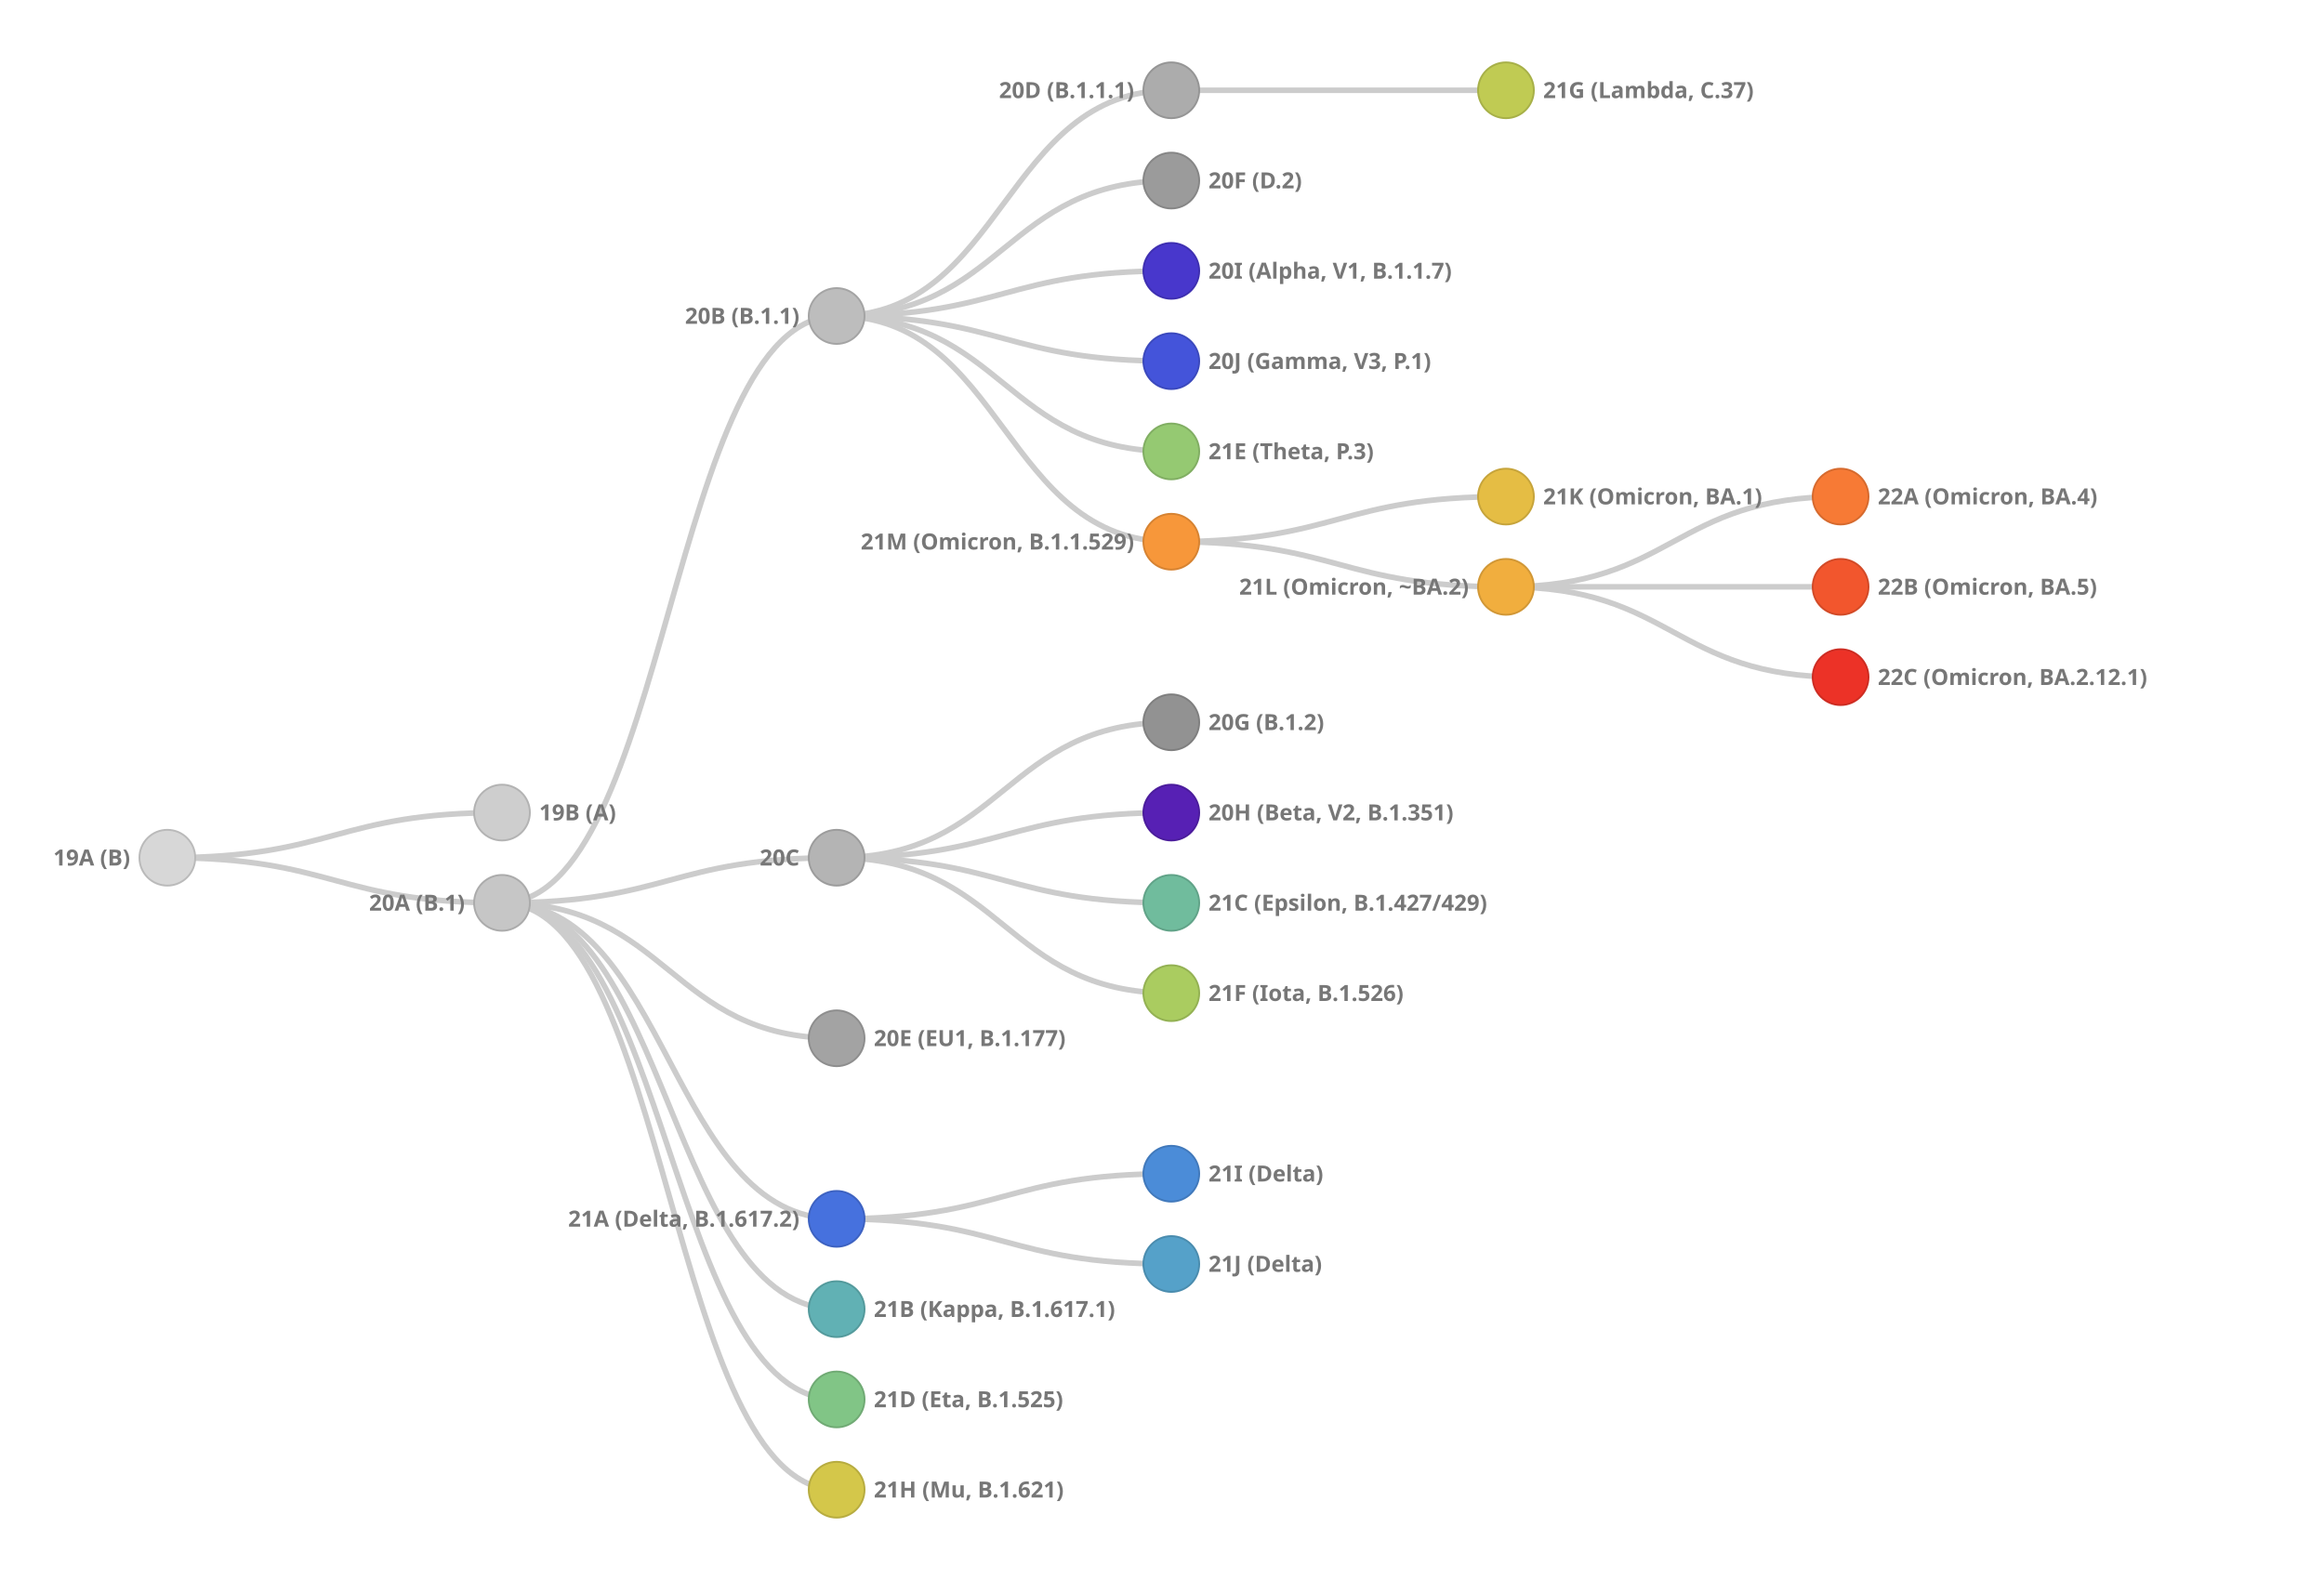
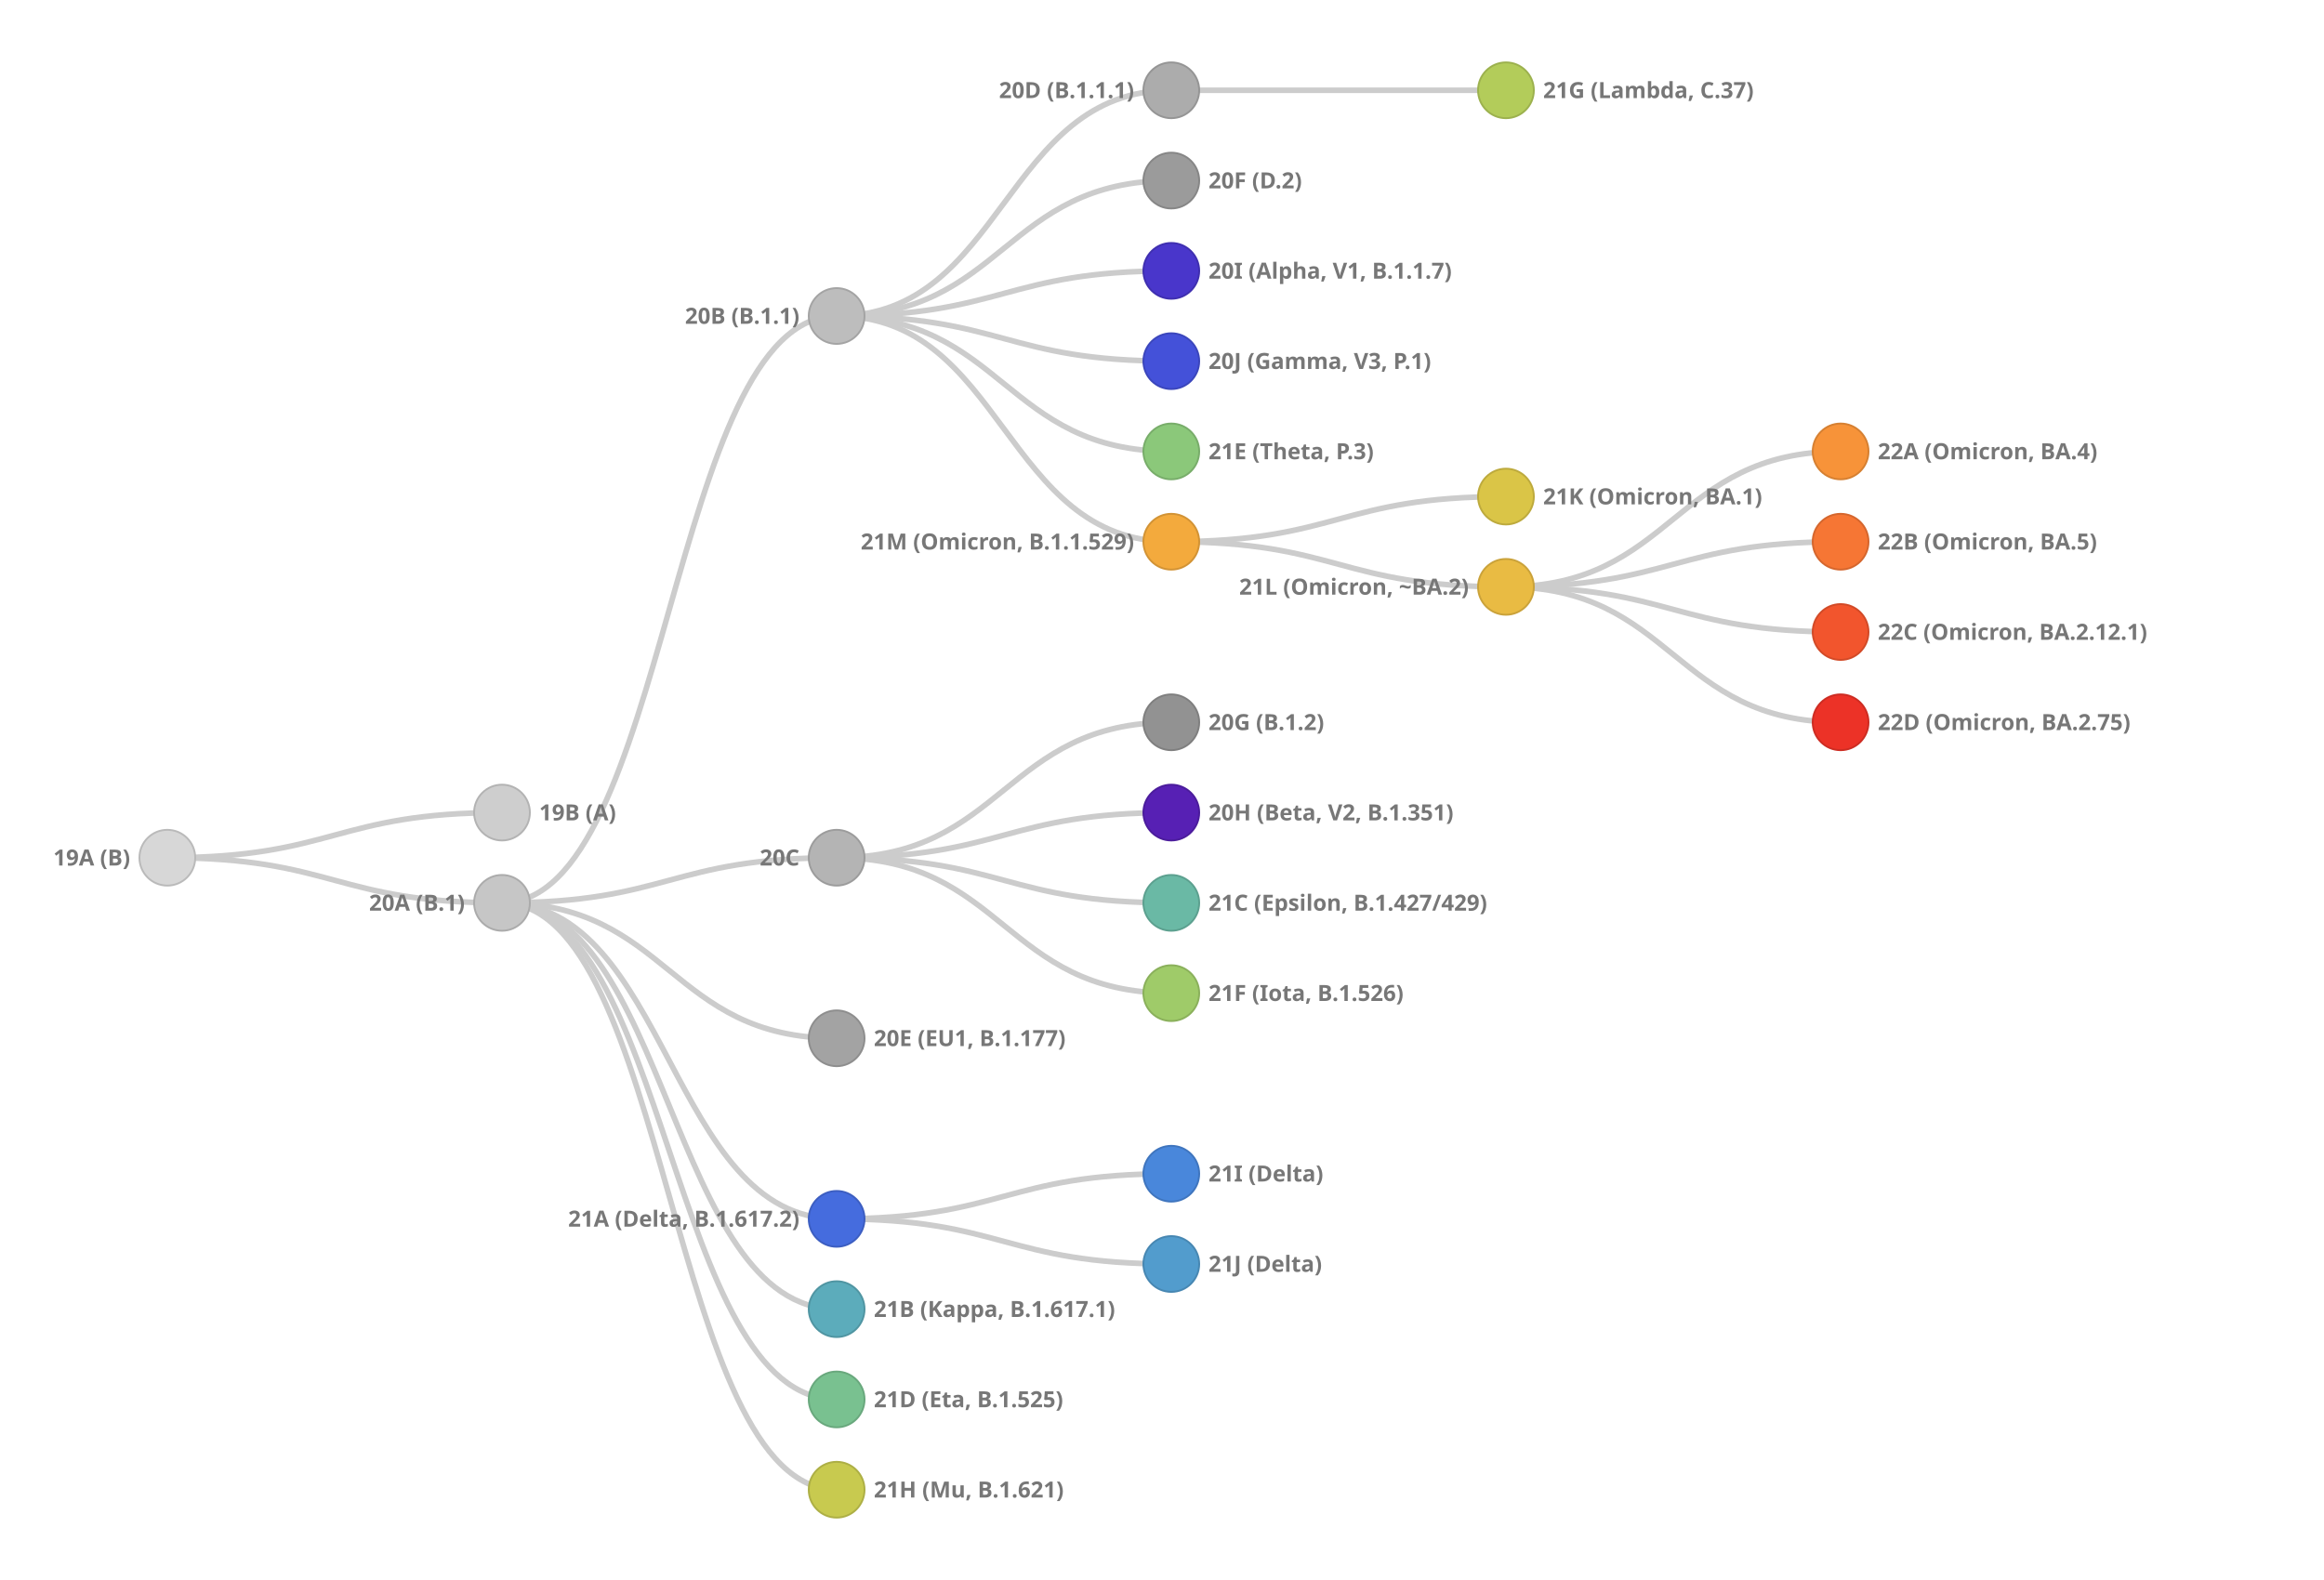
<svg xmlns="http://www.w3.org/2000/svg" class="d3-component" style="font-family:sans-serif;font-size:1.25rem" viewBox="0 0 1250 850">
  <g transform="translate(90,0)">
    <path fill="none" stroke="#ccc" stroke-width="3px" d="M 180 437.143               C 90 437.143,                 90 461.429,                 0 461.429" />
    <path fill="none" stroke="#ccc" stroke-width="3px" d="M 180 485.714               C 90 485.714,                 90 461.429,                 0 461.429" />
    <path fill="none" stroke="#ccc" stroke-width="3px" d="M 360 170               C 270 170,                 270 485.714,                 180 485.714" />
    <path fill="none" stroke="#ccc" stroke-width="3px" d="M 360 461.429               C 270 461.429,                 270 485.714,                 180 485.714" />
    <path fill="none" stroke="#ccc" stroke-width="3px" d="M 360 558.571               C 270 558.571,                 270 485.714,                 180 485.714" />
    <path fill="none" stroke="#ccc" stroke-width="3px" d="M 360 655.714               C 270 655.714,                 270 485.714,                 180 485.714" />
    <path fill="none" stroke="#ccc" stroke-width="3px" d="M 360 704.286               C 270 704.286,                 270 485.714,                 180 485.714" />
    <path fill="none" stroke="#ccc" stroke-width="3px" d="M 360 752.857               C 270 752.857,                 270 485.714,                 180 485.714" />
    <path fill="none" stroke="#ccc" stroke-width="3px" d="M 360 801.429               C 270 801.429,                 270 485.714,                 180 485.714" />
    <path fill="none" stroke="#ccc" stroke-width="3px" d="M 540 48.571               C 450 48.571,                 450 170,                 360 170" />
    <path fill="none" stroke="#ccc" stroke-width="3px" d="M 540 97.143               C 450 97.143,                 450 170,                 360 170" />
    <path fill="none" stroke="#ccc" stroke-width="3px" d="M 540 145.714               C 450 145.714,                 450 170,                 360 170" />
    <path fill="none" stroke="#ccc" stroke-width="3px" d="M 540 194.286               C 450 194.286,                 450 170,                 360 170" />
    <path fill="none" stroke="#ccc" stroke-width="3px" d="M 540 242.857               C 450 242.857,                 450 170,                 360 170" />
    <path fill="none" stroke="#ccc" stroke-width="3px" d="M 540 291.429               C 450 291.429,                 450 170,                 360 170" />
    <path fill="none" stroke="#ccc" stroke-width="3px" d="M 540 388.571               C 450 388.571,                 450 461.429,                 360 461.429" />
    <path fill="none" stroke="#ccc" stroke-width="3px" d="M 540 437.143               C 450 437.143,                 450 461.429,                 360 461.429" />
    <path fill="none" stroke="#ccc" stroke-width="3px" d="M 540 485.714               C 450 485.714,                 450 461.429,                 360 461.429" />
    <path fill="none" stroke="#ccc" stroke-width="3px" d="M 540 534.286               C 450 534.286,                 450 461.429,                 360 461.429" />
    <path fill="none" stroke="#ccc" stroke-width="3px" d="M 540 631.429               C 450 631.429,                 450 655.714,                 360 655.714" />
    <path fill="none" stroke="#ccc" stroke-width="3px" d="M 540 680               C 450 680,                 450 655.714,                 360 655.714" />
    <path fill="none" stroke="#ccc" stroke-width="3px" d="M 720 48.571               C 630 48.571,                 630 48.571,                 540 48.571" />
    <path fill="none" stroke="#ccc" stroke-width="3px" d="M 720 267.143               C 630 267.143,                 630 291.429,                 540 291.429" />
    <path fill="none" stroke="#ccc" stroke-width="3px" d="M 720 315.714               C 630 315.714,                 630 291.429,                 540 291.429" />
-     <path fill="none" stroke="#ccc" stroke-width="3px" d="M 900 267.143               C 810 267.143,                 810 315.714,                 720 315.714" />
-     <path fill="none" stroke="#ccc" stroke-width="3px" d="M 900 315.714               C 810 315.714,                 810 315.714,                 720 315.714" />
-     <path fill="none" stroke="#ccc" stroke-width="3px" d="M 900 364.286               C 810 364.286,                 810 315.714,                 720 315.714" />
+     <path fill="none" stroke="#ccc" stroke-width="3px" d="M 900 242.857               C 810 242.857,                 810 315.714,                 720 315.714" />
+     <path fill="none" stroke="#ccc" stroke-width="3px" d="M 900 291.429               C 810 291.429,                 810 315.714,                 720 315.714" />
+     <path fill="none" stroke="#ccc" stroke-width="3px" d="M 900 340               C 810 340,                 810 315.714,                 720 315.714" />
+     <path fill="none" stroke="#ccc" stroke-width="3px" d="M 900 388.571               C 810 388.571,                 810 315.714,                 720 315.714" />
    <g class="node" transform="translate(0,461.4286)">
      <circle class="node" r="15" style="fill: rgb(215, 215, 215); stroke: rgb(186, 186, 186);" />
      <text dy=".35em" x="-20" text-anchor="end" fill="#777" font-weight="700">19A (B)</text>
    </g>
    <g class="node" transform="translate(180,437.1429)">
      <circle class="node" r="15" style="fill: rgb(206, 206, 206); stroke: rgb(179, 179, 179);" />
      <text dy=".35em" x="20" text-anchor="start" fill="#777" font-weight="700">19B (A)</text>
    </g>
    <g class="node" transform="translate(180,485.7143)">
      <circle class="node" r="15" style="fill: rgb(198, 198, 198); stroke: rgb(171, 171, 171);" />
      <text dy=".35em" x="-20" text-anchor="end" fill="#777" font-weight="700">20A (B.1)</text>
    </g>
    <g class="node" transform="translate(360,170)">
      <circle class="node" r="15" style="fill: rgb(189, 189, 189); stroke: rgb(164, 164, 164);" />
      <text dy=".35em" x="-20" text-anchor="end" fill="#777" font-weight="700">20B (B.1.1)</text>
    </g>
    <g class="node" transform="translate(360,461.4286)">
      <circle class="node" r="15" style="fill: rgb(180, 180, 180); stroke: rgb(156, 156, 156);" />
      <text dy=".35em" x="-20" text-anchor="end" fill="#777" font-weight="700">20C</text>
    </g>
    <g class="node" transform="translate(360,558.5714)">
      <circle class="node" r="15" style="fill: rgb(163, 163, 163); stroke: rgb(142, 142, 142);" />
      <text dy=".35em" x="20" text-anchor="start" fill="#777" font-weight="700">20E (EU1, B.1.177)</text>
    </g>
    <g class="node" transform="translate(360,655.7143)">
-       <circle class="node" r="15" style="fill: rgb(70, 113, 222); stroke: rgb(61, 98, 193);" />
+       <circle class="node" r="15" style="fill: rgb(69, 108, 222); stroke: rgb(60, 94, 193);" />
      <text dy=".35em" x="-20" text-anchor="end" fill="#777" font-weight="700">21A (Delta, B.1.617.2)</text>
    </g>
    <g class="node" transform="translate(360,704.2857)">
-       <circle class="node" r="15" style="fill: rgb(97, 177, 180); stroke: rgb(84, 154, 156);" />
+       <circle class="node" r="15" style="fill: rgb(92, 172, 187); stroke: rgb(80, 149, 162);" />
      <text dy=".35em" x="20" text-anchor="start" fill="#777" font-weight="700">21B (Kappa, B.1.617.1)</text>
    </g>
    <g class="node" transform="translate(360,752.8571)">
-       <circle class="node" r="15" style="fill: rgb(129, 197, 134); stroke: rgb(112, 170, 116);" />
+       <circle class="node" r="15" style="fill: rgb(121, 193, 144); stroke: rgb(105, 168, 125);" />
      <text dy=".35em" x="20" text-anchor="start" fill="#777" font-weight="700">21D (Eta, B.1.525)</text>
    </g>
    <g class="node" transform="translate(360,801.4286)">
-       <circle class="node" r="15" style="fill: rgb(212, 199, 74); stroke: rgb(183, 172, 64);" />
+       <circle class="node" r="15" style="fill: rgb(200, 202, 79); stroke: rgb(173, 175, 69);" />
      <text dy=".35em" x="20" text-anchor="start" fill="#777" font-weight="700">21H (Mu, B.1.621)</text>
    </g>
    <g class="node" transform="translate(540,48.57143)">
      <circle class="node" r="15" style="fill: rgb(172, 172, 172); stroke: rgb(149, 149, 149);" />
      <text dy=".35em" x="-20" text-anchor="end" fill="#777" font-weight="700">20D (B.1.1.1)</text>
    </g>
    <g class="node" transform="translate(540,97.14286)">
      <circle class="node" r="15" style="fill: rgb(155, 155, 155); stroke: rgb(134, 134, 134);" />
      <text dy=".35em" x="20" text-anchor="start" fill="#777" font-weight="700">20F (D.2)</text>
    </g>
    <g class="node" transform="translate(540,145.7143)">
-       <circle class="node" r="15" style="fill: rgb(72, 55, 204); stroke: rgb(62, 47, 177);" />
+       <circle class="node" r="15" style="fill: rgb(73, 54, 203); stroke: rgb(63, 47, 176);" />
      <text dy=".35em" x="20" text-anchor="start" fill="#777" font-weight="700">20I (Alpha, V1, B.1.1.7)</text>
    </g>
    <g class="node" transform="translate(540,194.2857)">
-       <circle class="node" r="15" style="fill: rgb(68, 84, 218); stroke: rgb(59, 73, 189);" />
+       <circle class="node" r="15" style="fill: rgb(68, 81, 217); stroke: rgb(59, 70, 188);" />
      <text dy=".35em" x="20" text-anchor="start" fill="#777" font-weight="700">20J (Gamma, V3, P.1)</text>
    </g>
    <g class="node" transform="translate(540,242.8571)">
-       <circle class="node" r="15" style="fill: rgb(149, 201, 114); stroke: rgb(129, 174, 99);" />
+       <circle class="node" r="15" style="fill: rgb(139, 200, 122); stroke: rgb(120, 173, 106);" />
      <text dy=".35em" x="20" text-anchor="start" fill="#777" font-weight="700">21E (Theta, P.3)</text>
    </g>
    <g class="node" transform="translate(540,291.4286)">
-       <circle class="node" r="15" style="fill: rgb(247, 151, 58); stroke: rgb(214, 131, 50);" />
+       <circle class="node" r="15" style="fill: rgb(243, 170, 61); stroke: rgb(210, 147, 53);" />
      <text dy=".35em" x="-20" text-anchor="end" fill="#777" font-weight="700">21M (Omicron, B.1.1.529)</text>
    </g>
    <g class="node" transform="translate(540,388.5714)">
      <circle class="node" r="15" style="fill: rgb(146, 146, 146); stroke: rgb(127, 127, 127);" />
      <text dy=".35em" x="20" text-anchor="start" fill="#777" font-weight="700">20G (B.1.2)</text>
    </g>
    <g class="node" transform="translate(540,437.1429)">
      <circle class="node" r="15" style="fill: rgb(87, 32, 180); stroke: rgb(75, 28, 156);" />
      <text dy=".35em" x="20" text-anchor="start" fill="#777" font-weight="700">20H (Beta, V2, B.1.351)</text>
    </g>
    <g class="node" transform="translate(540,485.7143)">
-       <circle class="node" r="15" style="fill: rgb(112, 188, 157); stroke: rgb(97, 163, 136);" />
+       <circle class="node" r="15" style="fill: rgb(106, 185, 165); stroke: rgb(92, 160, 143);" />
      <text dy=".35em" x="20" text-anchor="start" fill="#777" font-weight="700">21C (Epsilon, B.1.427/429)</text>
    </g>
    <g class="node" transform="translate(540,534.2857)">
-       <circle class="node" r="15" style="fill: rgb(170, 204, 96); stroke: rgb(147, 177, 83);" />
+       <circle class="node" r="15" style="fill: rgb(159, 203, 105); stroke: rgb(138, 176, 91);" />
      <text dy=".35em" x="20" text-anchor="start" fill="#777" font-weight="700">21F (Iota, B.1.526)</text>
    </g>
    <g class="node" transform="translate(540,631.4286)">
-       <circle class="node" r="15" style="fill: rgb(75, 140, 216); stroke: rgb(65, 121, 187);" />
+       <circle class="node" r="15" style="fill: rgb(73, 135, 219); stroke: rgb(63, 117, 190);" />
      <text dy=".35em" x="20" text-anchor="start" fill="#777" font-weight="700">21I (Delta)</text>
    </g>
    <g class="node" transform="translate(540,680)">
-       <circle class="node" r="15" style="fill: rgb(85, 161, 201); stroke: rgb(74, 140, 174);" />
+       <circle class="node" r="15" style="fill: rgb(82, 156, 205); stroke: rgb(71, 135, 178);" />
      <text dy=".35em" x="20" text-anchor="start" fill="#777" font-weight="700">21J (Delta)</text>
    </g>
    <g class="node" transform="translate(720,48.57143)">
-       <circle class="node" r="15" style="fill: rgb(192, 203, 83); stroke: rgb(167, 176, 72);" />
+       <circle class="node" r="15" style="fill: rgb(179, 204, 90); stroke: rgb(156, 177, 78);" />
      <text dy=".35em" x="20" text-anchor="start" fill="#777" font-weight="700">21G (Lambda, C.37)</text>
    </g>
    <g class="node" transform="translate(720,267.1429)">
-       <circle class="node" r="15" style="fill: rgb(229, 189, 68); stroke: rgb(198, 164, 59);" />
+       <circle class="node" r="15" style="fill: rgb(218, 197, 71); stroke: rgb(189, 170, 61);" />
      <text dy=".35em" x="20" text-anchor="start" fill="#777" font-weight="700">21K (Omicron, BA.1)</text>
    </g>
    <g class="node" transform="translate(720,315.7143)">
-       <circle class="node" r="15" style="fill: rgb(241, 174, 62); stroke: rgb(209, 151, 54);" />
+       <circle class="node" r="15" style="fill: rgb(233, 187, 67); stroke: rgb(202, 162, 58);" />
      <text dy=".35em" x="-20" text-anchor="end" fill="#777" font-weight="700">21L (Omicron, ~BA.2)</text>
    </g>
-     <g class="node" transform="translate(900,267.1429)">
-       <circle class="node" r="15" style="fill: rgb(247, 122, 53); stroke: rgb(214, 106, 46);" />
+     <g class="node" transform="translate(900,242.8571)">
+       <circle class="node" r="15" style="fill: rgb(247, 147, 57); stroke: rgb(214, 128, 49);" />
      <text dy=".35em" x="20" text-anchor="start" fill="#777" font-weight="700">22A (Omicron, BA.4)</text>
    </g>
-     <g class="node" transform="translate(900,315.7143)">
-       <circle class="node" r="15" style="fill: rgb(242, 86, 45); stroke: rgb(210, 74, 39);" />
+     <g class="node" transform="translate(900,291.4286)">
+       <circle class="node" r="15" style="fill: rgb(246, 118, 52); stroke: rgb(213, 102, 45);" />
      <text dy=".35em" x="20" text-anchor="start" fill="#777" font-weight="700">22B (Omicron, BA.5)</text>
    </g>
-     <g class="node" transform="translate(900,364.2857)">
+     <g class="node" transform="translate(900,340)">
+       <circle class="node" r="15" style="fill: rgb(242, 85, 45); stroke: rgb(210, 74, 39);" />
+       <text dy=".35em" x="20" text-anchor="start" fill="#777" font-weight="700">22C (Omicron, BA.2.12.1)</text>
+     </g>
+     <g class="node" transform="translate(900,388.5714)">
      <circle class="node" r="15" style="fill: rgb(236, 50, 39); stroke: rgb(205, 44, 34);" />
-       <text dy=".35em" x="20" text-anchor="start" fill="#777" font-weight="700">22C (Omicron, BA.2.12.1)</text>
+       <text dy=".35em" x="20" text-anchor="start" fill="#777" font-weight="700">22D (Omicron, BA.2.75)</text>
    </g>
  </g>
</svg>
